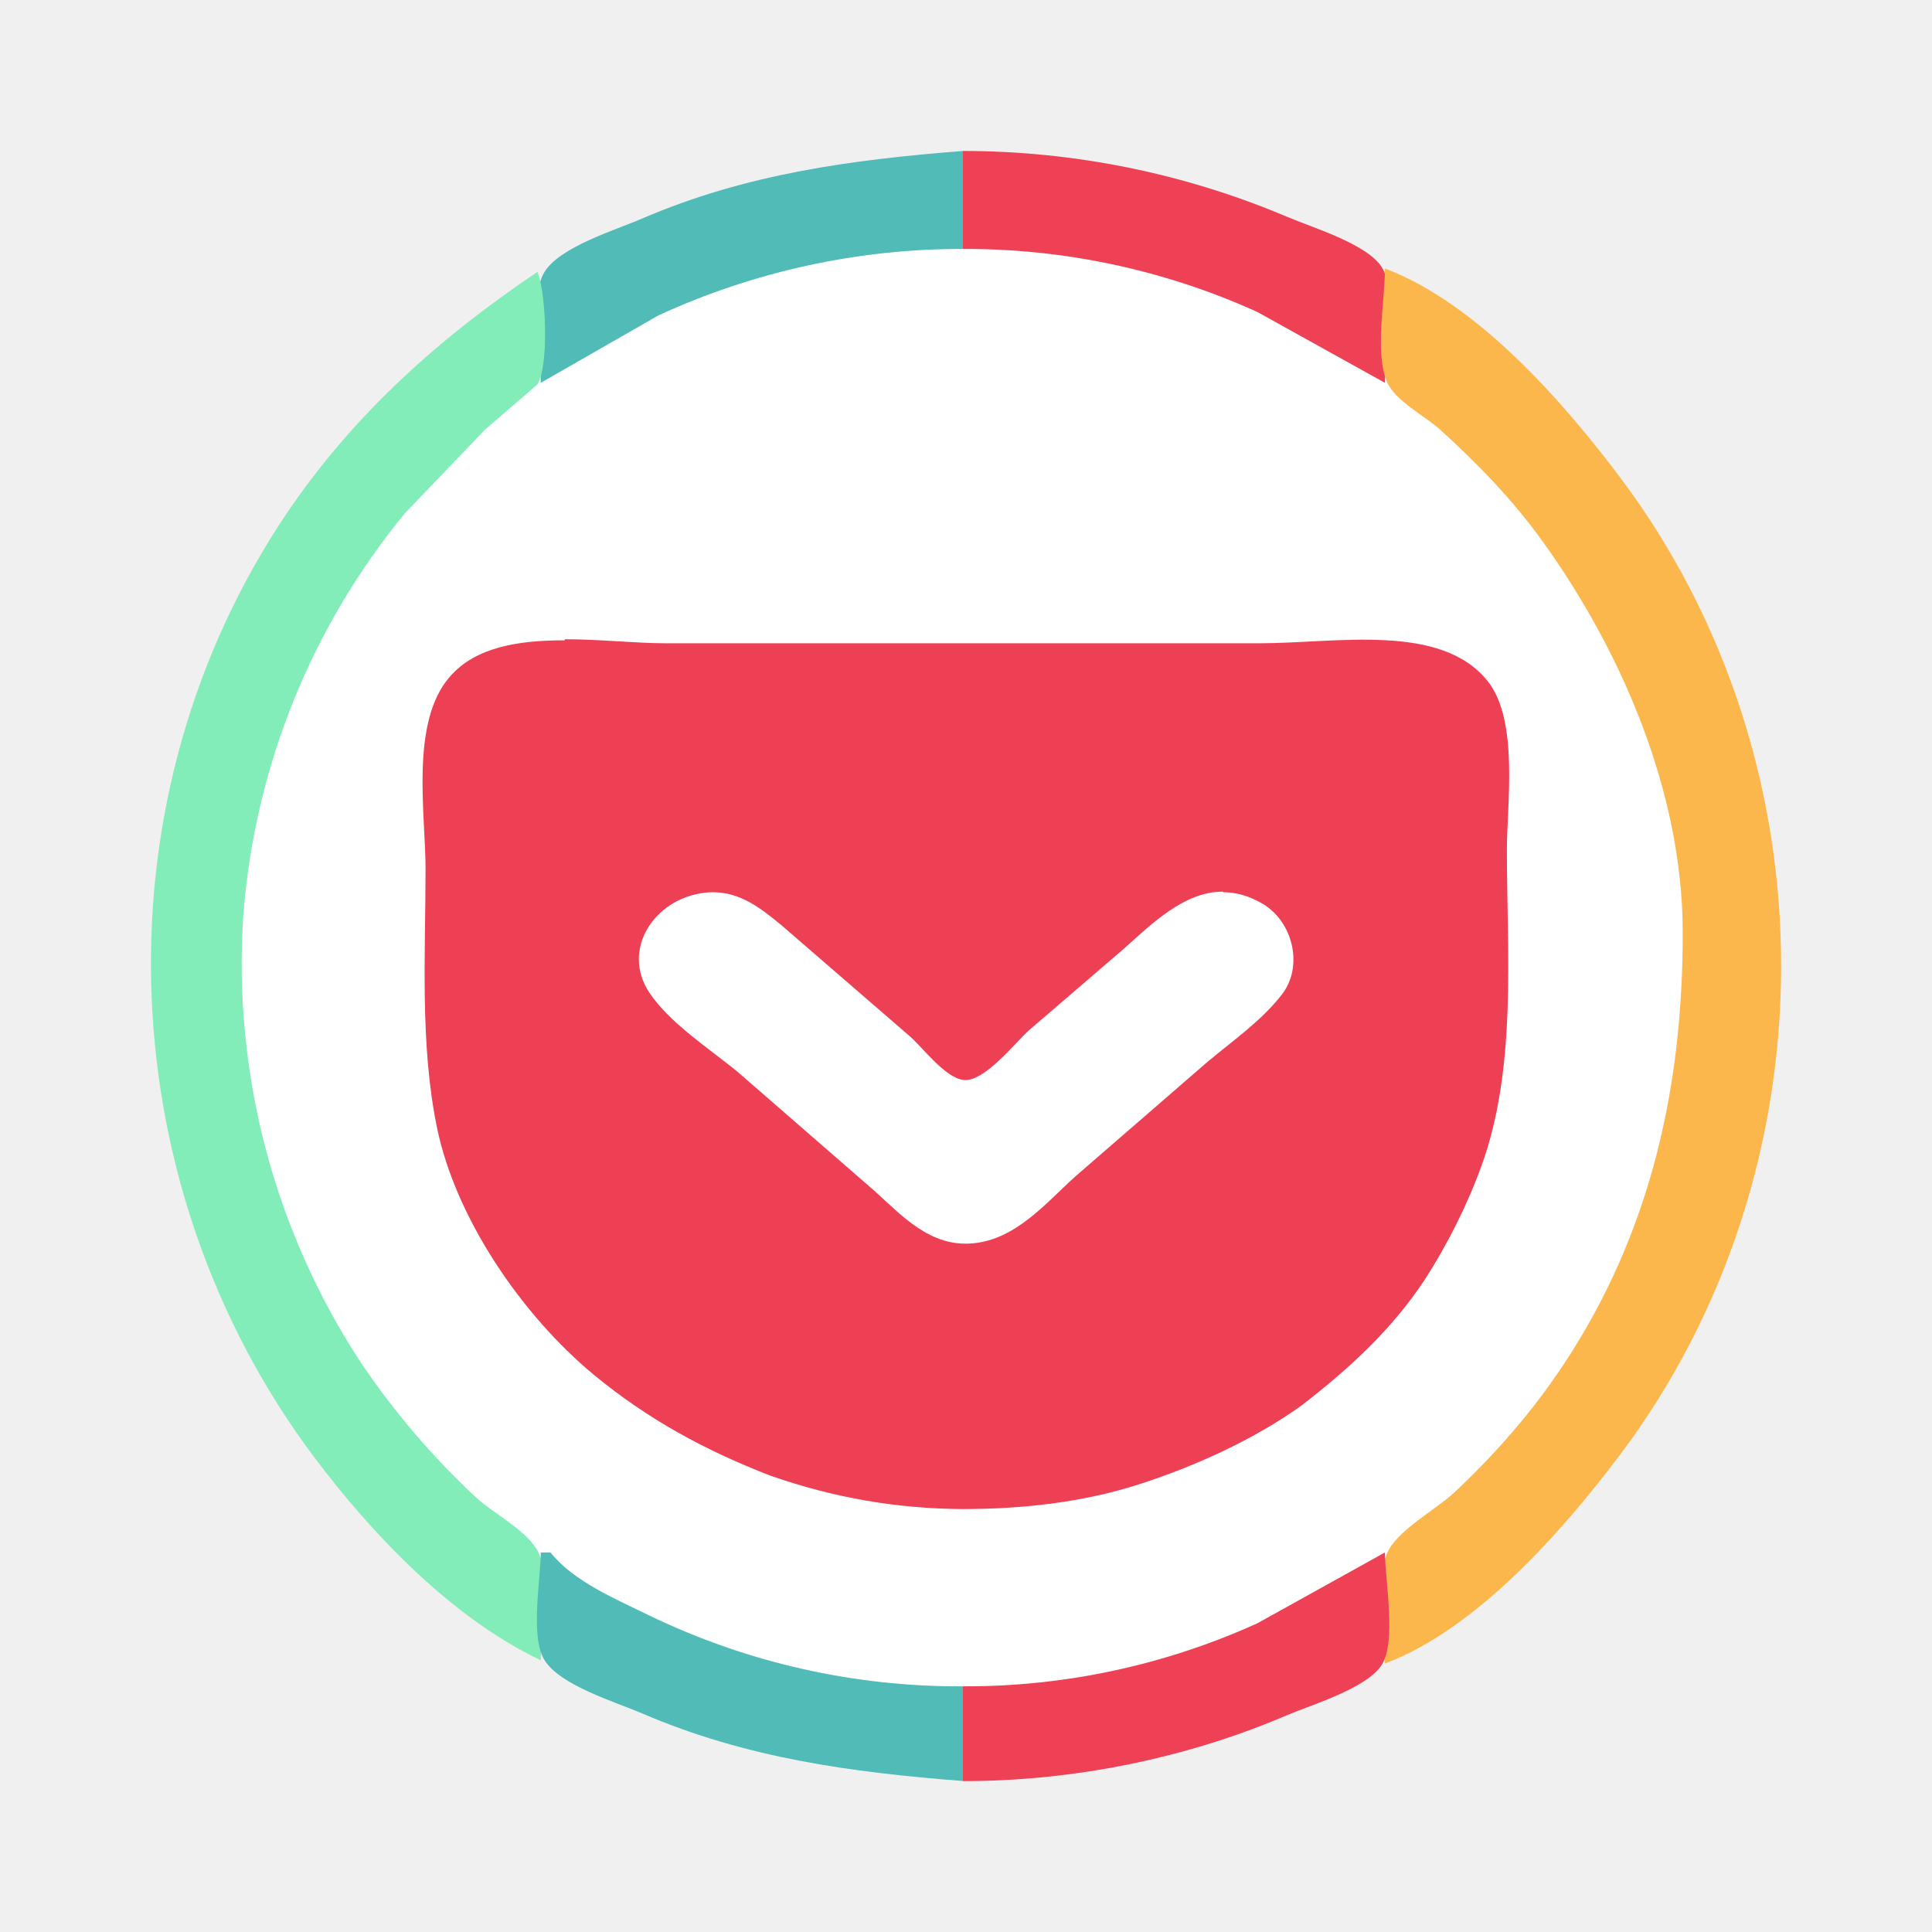
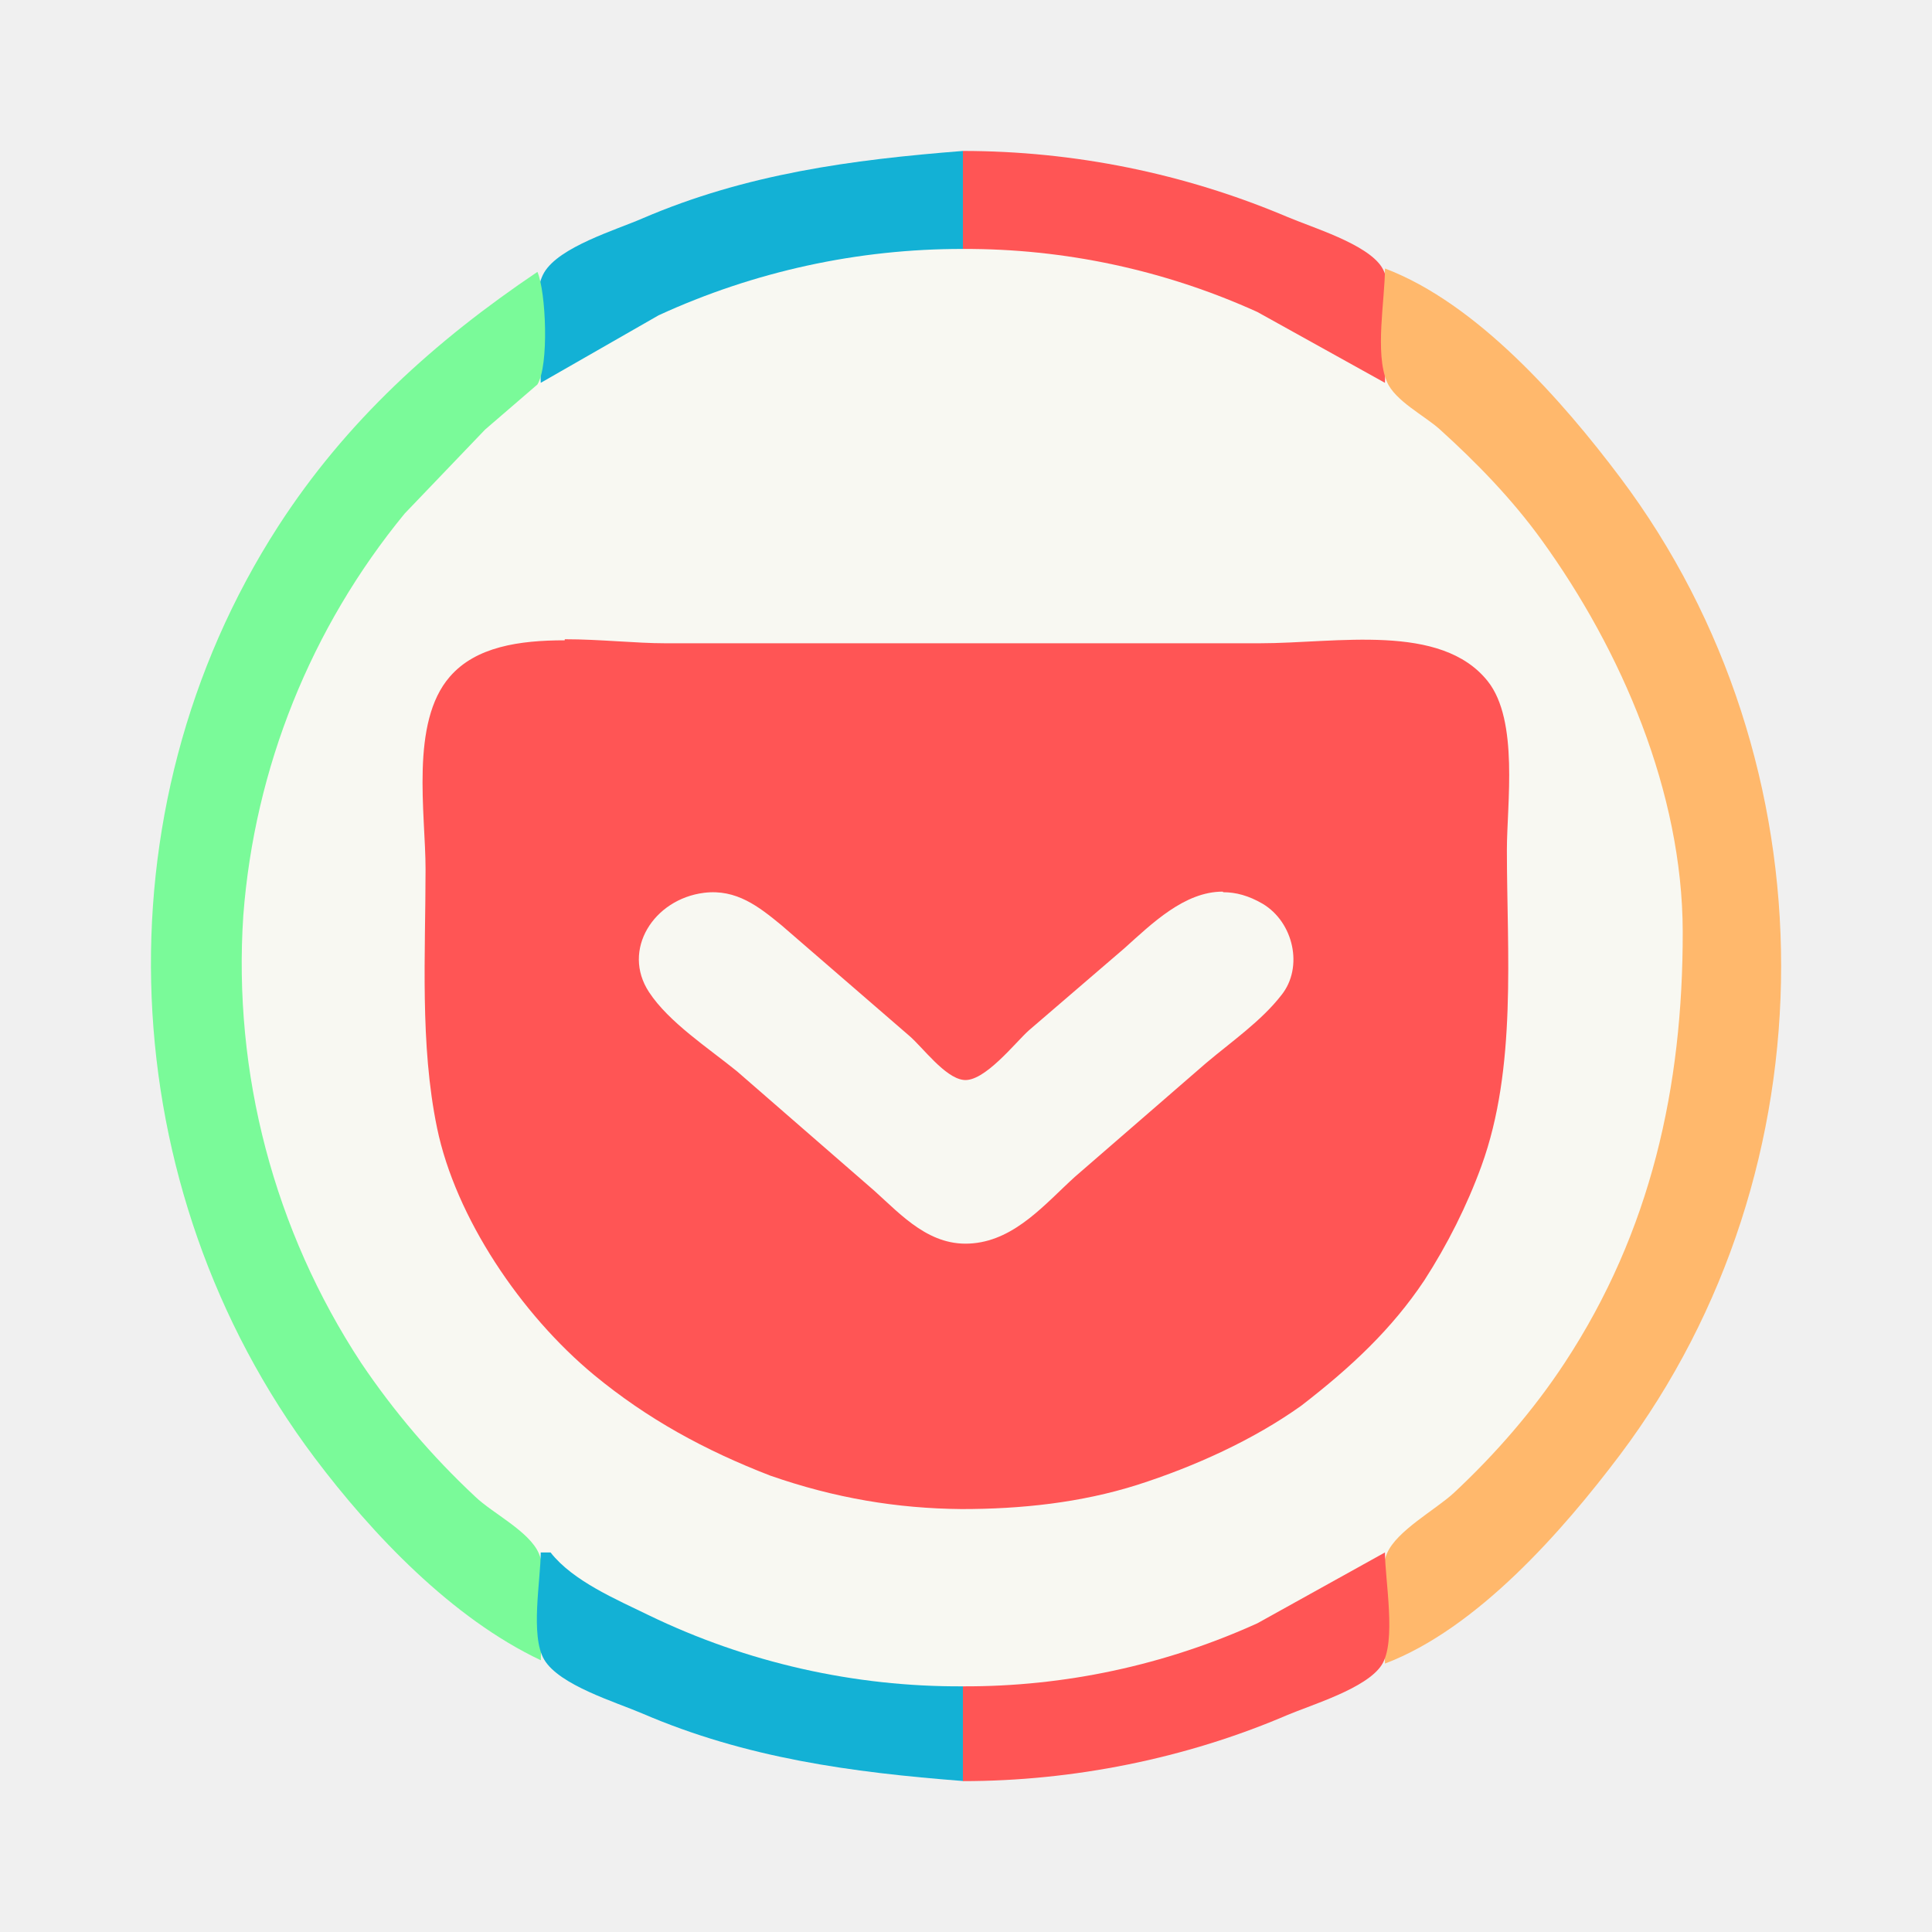
- <svg xmlns="http://www.w3.org/2000/svg" width="64" height="64" version="1.1" viewBox="0 0 16.933 16.933">
-   <circle cx="8.466" cy="8.466" r="6.879" fill="#fff" fill-rule="evenodd" style="paint-order:normal" />
-   <g transform="matrix(1.0385 0 0 1.0385 -.32558 -.32614)" stroke-width=".178">
-     <path d="m5.08 5.718c-0.385 0-0.751 0.054-0.97 0.307-0.337 0.386-0.205 1.156-0.205 1.624 0 0.716-0.049 1.477 0.097 2.184 0.156 0.755 0.707 1.574 1.326 2.086 0.449 0.37 0.931 0.634 1.487 0.849 0.546 0.19 1.068 0.277 1.614 0.282 0.502 0 1.004-0.053 1.482-0.204 0.487-0.156 0.98-0.38 1.384-0.668 0.424-0.327 0.766-0.649 1.039-1.058 0.195-0.302 0.36-0.63 0.482-0.965 0.302-0.83 0.215-1.804 0.215-2.667 0-0.39 0.102-1.092-0.161-1.424-0.395-0.497-1.273-0.321-1.926-0.321h-5.016c-0.249 0-0.551-0.034-0.848-0.034zm5.557 2.126c0.107 0 0.215 0.029 0.332 0.097 0.263 0.156 0.346 0.537 0.16 0.77-0.17 0.22-0.424 0.395-0.638 0.576l-1.107 0.96c-0.243 0.22-0.497 0.527-0.858 0.56-0.36 0.035-0.6-0.233-0.833-0.443l-1.16-1.009c-0.24-0.195-0.576-0.414-0.742-0.668-0.234-0.356 0.04-0.785 0.464-0.838 0.273-0.034 0.463 0.117 0.653 0.273l1.082 0.936c0.112 0.097 0.297 0.35 0.453 0.37 0.176 0.025 0.444-0.322 0.556-0.42l0.804-0.691c0.234-0.21 0.507-0.478 0.83-0.478" fill="#ee4055" />
-     <path d="m4.877 3.545 0.995-0.57a6.128 6.128 0 0 1 2.568-0.56v-0.827c-0.94 0.074-1.83 0.193-2.706 0.57-0.223 0.097-0.7 0.239-0.828 0.456-0.122 0.206-0.029 0.693-0.029 0.931z" fill="#51bbb7" />
-     <path d="m8.44 1.588v0.827a5.96 5.96 0 0 1 2.485 0.532l1.077 0.598c0-0.238 0.102-0.778-0.028-0.978-0.128-0.197-0.588-0.333-0.8-0.424a7.028 7.028 0 0 0-2.734-0.555z" fill="#ef4155" />
-     <path d="m12.002 2.58c0 0.265-0.087 0.713 0.017 0.957 0.068 0.16 0.318 0.286 0.445 0.4 0.312 0.282 0.611 0.59 0.859 0.933 0.677 0.936 1.19 2.132 1.192 3.307 2e-3 1.307-0.268 2.532-0.997 3.64-0.263 0.4-0.583 0.768-0.933 1.095-0.153 0.142-0.484 0.32-0.566 0.512-0.101 0.238-0.017 0.671-0.017 0.93 0.778-0.295 1.5-1.12 1.986-1.765 1.81-2.411 1.81-5.834 0-8.244-0.486-0.646-1.208-1.471-1.986-1.765z" fill="#fbb74b" />
-     <path d="m4.85 2.608c-0.87 0.586-1.618 1.263-2.19 2.15-1.547 2.4-1.4 5.584 0.308 7.858 0.489 0.65 1.162 1.357 1.91 1.71 0-0.25 0.082-0.672-0.017-0.902-0.08-0.186-0.39-0.338-0.536-0.478a6.558 6.558 0 0 1-0.964-1.13 6.138 6.138 0 0 1-0.994-3.777 6.07 6.07 0 0 1 1.362-3.391l0.679-0.709 0.441-0.38c0.099-0.161 0.073-0.78 0-0.951z" fill="#83edb9" />
-     <path d="m4.877 13.416c0 0.232-0.09 0.702 0.029 0.904 0.128 0.217 0.605 0.359 0.828 0.455 0.876 0.377 1.765 0.497 2.706 0.57v-0.799a6.011 6.011 0 0 1-2.651-0.6c-0.272-0.133-0.64-0.288-0.829-0.53z" fill="#51bbb7" />
-     <path d="m8.44 14.546v0.8c0.928 0 1.88-0.19 2.734-0.556 0.212-0.09 0.672-0.226 0.8-0.424 0.127-0.195 0.028-0.718 0.028-0.95l-1.077 0.598a5.96 5.96 0 0 1-2.485 0.532m4.777-1.13 0.028 0.027z" fill="#ef4155" />
+ <svg xmlns="http://www.w3.org/2000/svg" width="64" height="64" version="1.1" viewBox="0 0 16.933 16.933" id="svg20">
+   <defs id="defs24" />
+   <circle cx="8.466" cy="8.466" r="6.879" fill="#f8f8f2" fill-rule="evenodd" style="paint-order:normal" id="circle2" />
+   <g transform="matrix(1.0385 0 0 1.0385 -.32558 -.32614)" stroke-width=".178" id="g18">
+     <path d="m5.08 5.718c-0.385 0-0.751 0.054-0.97 0.307-0.337 0.386-0.205 1.156-0.205 1.624 0 0.716-0.049 1.477 0.097 2.184 0.156 0.755 0.707 1.574 1.326 2.086 0.449 0.37 0.931 0.634 1.487 0.849 0.546 0.19 1.068 0.277 1.614 0.282 0.502 0 1.004-0.053 1.482-0.204 0.487-0.156 0.98-0.38 1.384-0.668 0.424-0.327 0.766-0.649 1.039-1.058 0.195-0.302 0.36-0.63 0.482-0.965 0.302-0.83 0.215-1.804 0.215-2.667 0-0.39 0.102-1.092-0.161-1.424-0.395-0.497-1.273-0.321-1.926-0.321h-5.016c-0.249 0-0.551-0.034-0.848-0.034zm5.557 2.126c0.107 0 0.215 0.029 0.332 0.097 0.263 0.156 0.346 0.537 0.16 0.77-0.17 0.22-0.424 0.395-0.638 0.576l-1.107 0.96c-0.243 0.22-0.497 0.527-0.858 0.56-0.36 0.035-0.6-0.233-0.833-0.443l-1.16-1.009c-0.24-0.195-0.576-0.414-0.742-0.668-0.234-0.356 0.04-0.785 0.464-0.838 0.273-0.034 0.463 0.117 0.653 0.273l1.082 0.936c0.112 0.097 0.297 0.35 0.453 0.37 0.176 0.025 0.444-0.322 0.556-0.42l0.804-0.691c0.234-0.21 0.507-0.478 0.83-0.478" fill="#ee4055" id="path4" style="fill:#ff5555" />
+     <path d="m4.877 3.545 0.995-0.57a6.128 6.128 0 0 1 2.568-0.56v-0.827c-0.94 0.074-1.83 0.193-2.706 0.57-0.223 0.097-0.7 0.239-0.828 0.456-0.122 0.206-0.029 0.693-0.029 0.931z" fill="#51bbb7" id="path6" style="fill:#13b1d5" />
+     <path d="m8.44 1.588v0.827a5.96 5.96 0 0 1 2.485 0.532l1.077 0.598c0-0.238 0.102-0.778-0.028-0.978-0.128-0.197-0.588-0.333-0.8-0.424a7.028 7.028 0 0 0-2.734-0.555z" fill="#ef4155" id="path8" style="fill:#ff5555" />
+     <path d="m12.002 2.58c0 0.265-0.087 0.713 0.017 0.957 0.068 0.16 0.318 0.286 0.445 0.4 0.312 0.282 0.611 0.59 0.859 0.933 0.677 0.936 1.19 2.132 1.192 3.307 2e-3 1.307-0.268 2.532-0.997 3.64-0.263 0.4-0.583 0.768-0.933 1.095-0.153 0.142-0.484 0.32-0.566 0.512-0.101 0.238-0.017 0.671-0.017 0.93 0.778-0.295 1.5-1.12 1.986-1.765 1.81-2.411 1.81-5.834 0-8.244-0.486-0.646-1.208-1.471-1.986-1.765z" fill="#fbb74b" id="path10" style="fill:#ffb86c" />
+     <path d="m4.85 2.608c-0.87 0.586-1.618 1.263-2.19 2.15-1.547 2.4-1.4 5.584 0.308 7.858 0.489 0.65 1.162 1.357 1.91 1.71 0-0.25 0.082-0.672-0.017-0.902-0.08-0.186-0.39-0.338-0.536-0.478a6.558 6.558 0 0 1-0.964-1.13 6.138 6.138 0 0 1-0.994-3.777 6.07 6.07 0 0 1 1.362-3.391l0.679-0.709 0.441-0.38c0.099-0.161 0.073-0.78 0-0.951z" fill="#83edb9" id="path12" style="fill:#7afa99" />
+     <path d="m4.877 13.416c0 0.232-0.09 0.702 0.029 0.904 0.128 0.217 0.605 0.359 0.828 0.455 0.876 0.377 1.765 0.497 2.706 0.57v-0.799a6.011 6.011 0 0 1-2.651-0.6c-0.272-0.133-0.64-0.288-0.829-0.53z" fill="#51bbb7" id="path14" style="fill:#13b1d5" />
+     <path d="m8.44 14.546v0.8c0.928 0 1.88-0.19 2.734-0.556 0.212-0.09 0.672-0.226 0.8-0.424 0.127-0.195 0.028-0.718 0.028-0.95l-1.077 0.598a5.96 5.96 0 0 1-2.485 0.532m4.777-1.13 0.028 0.027z" fill="#ef4155" id="path16" style="fill:#ff5555" />
  </g>
</svg>
